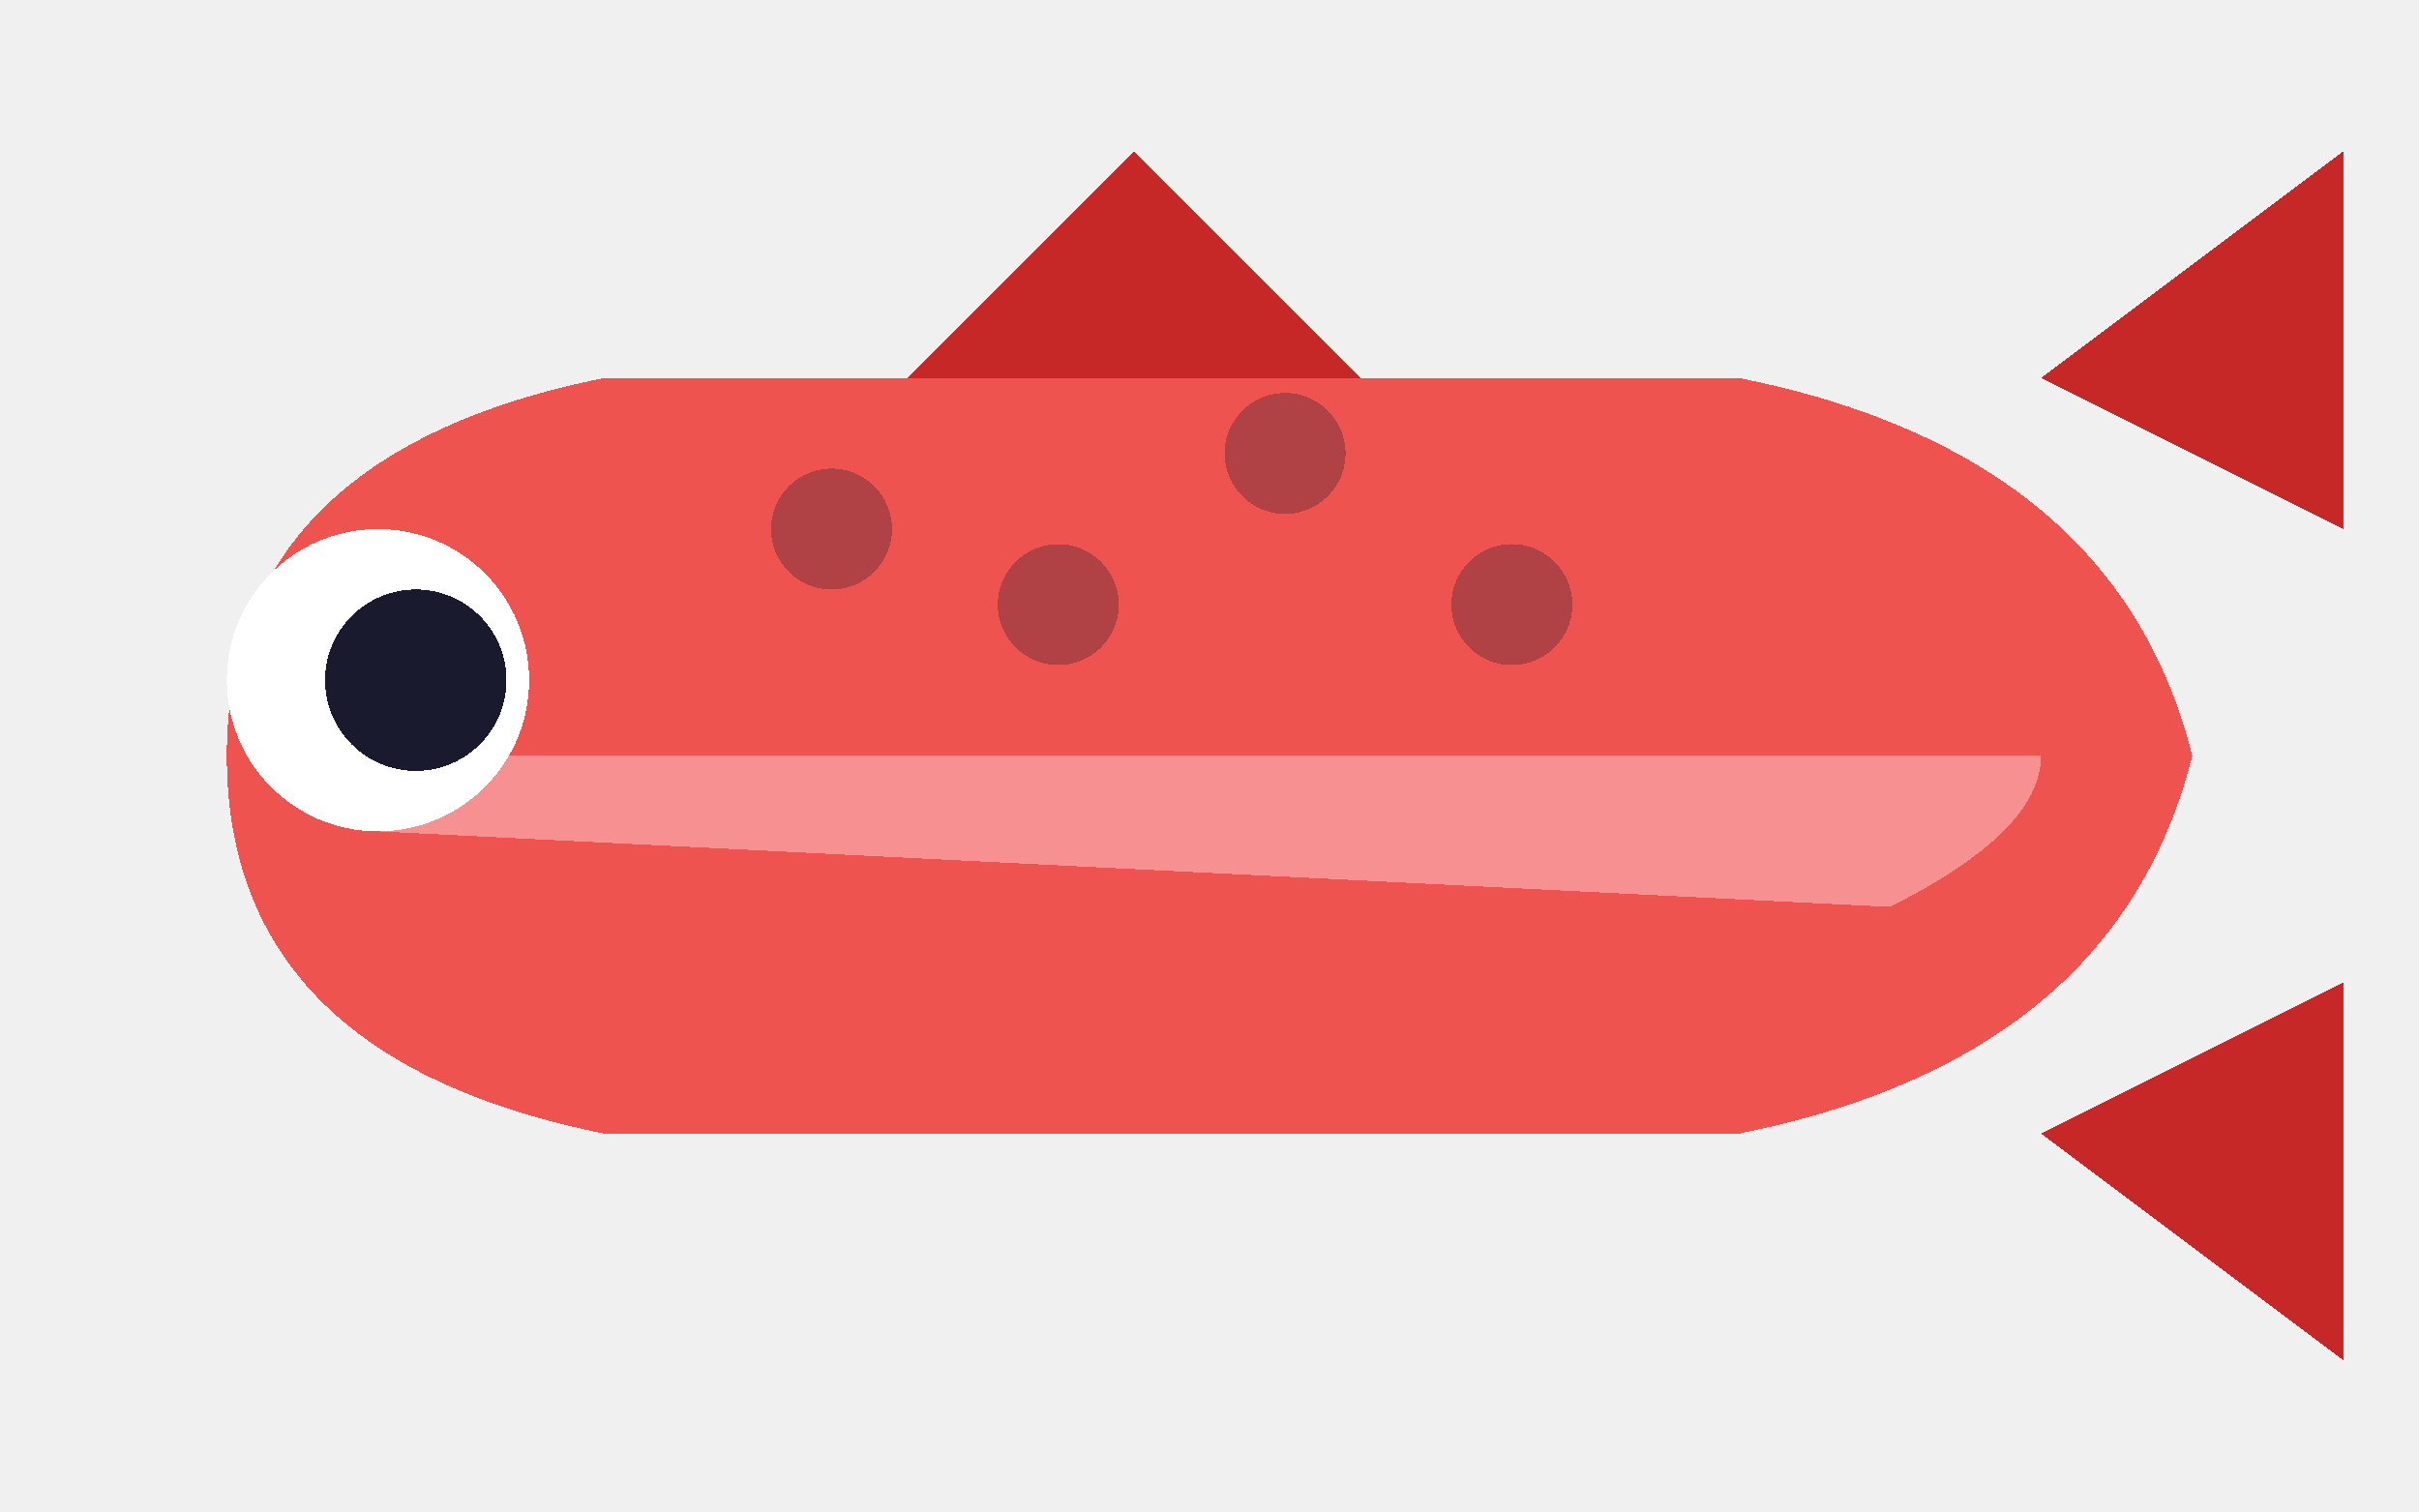
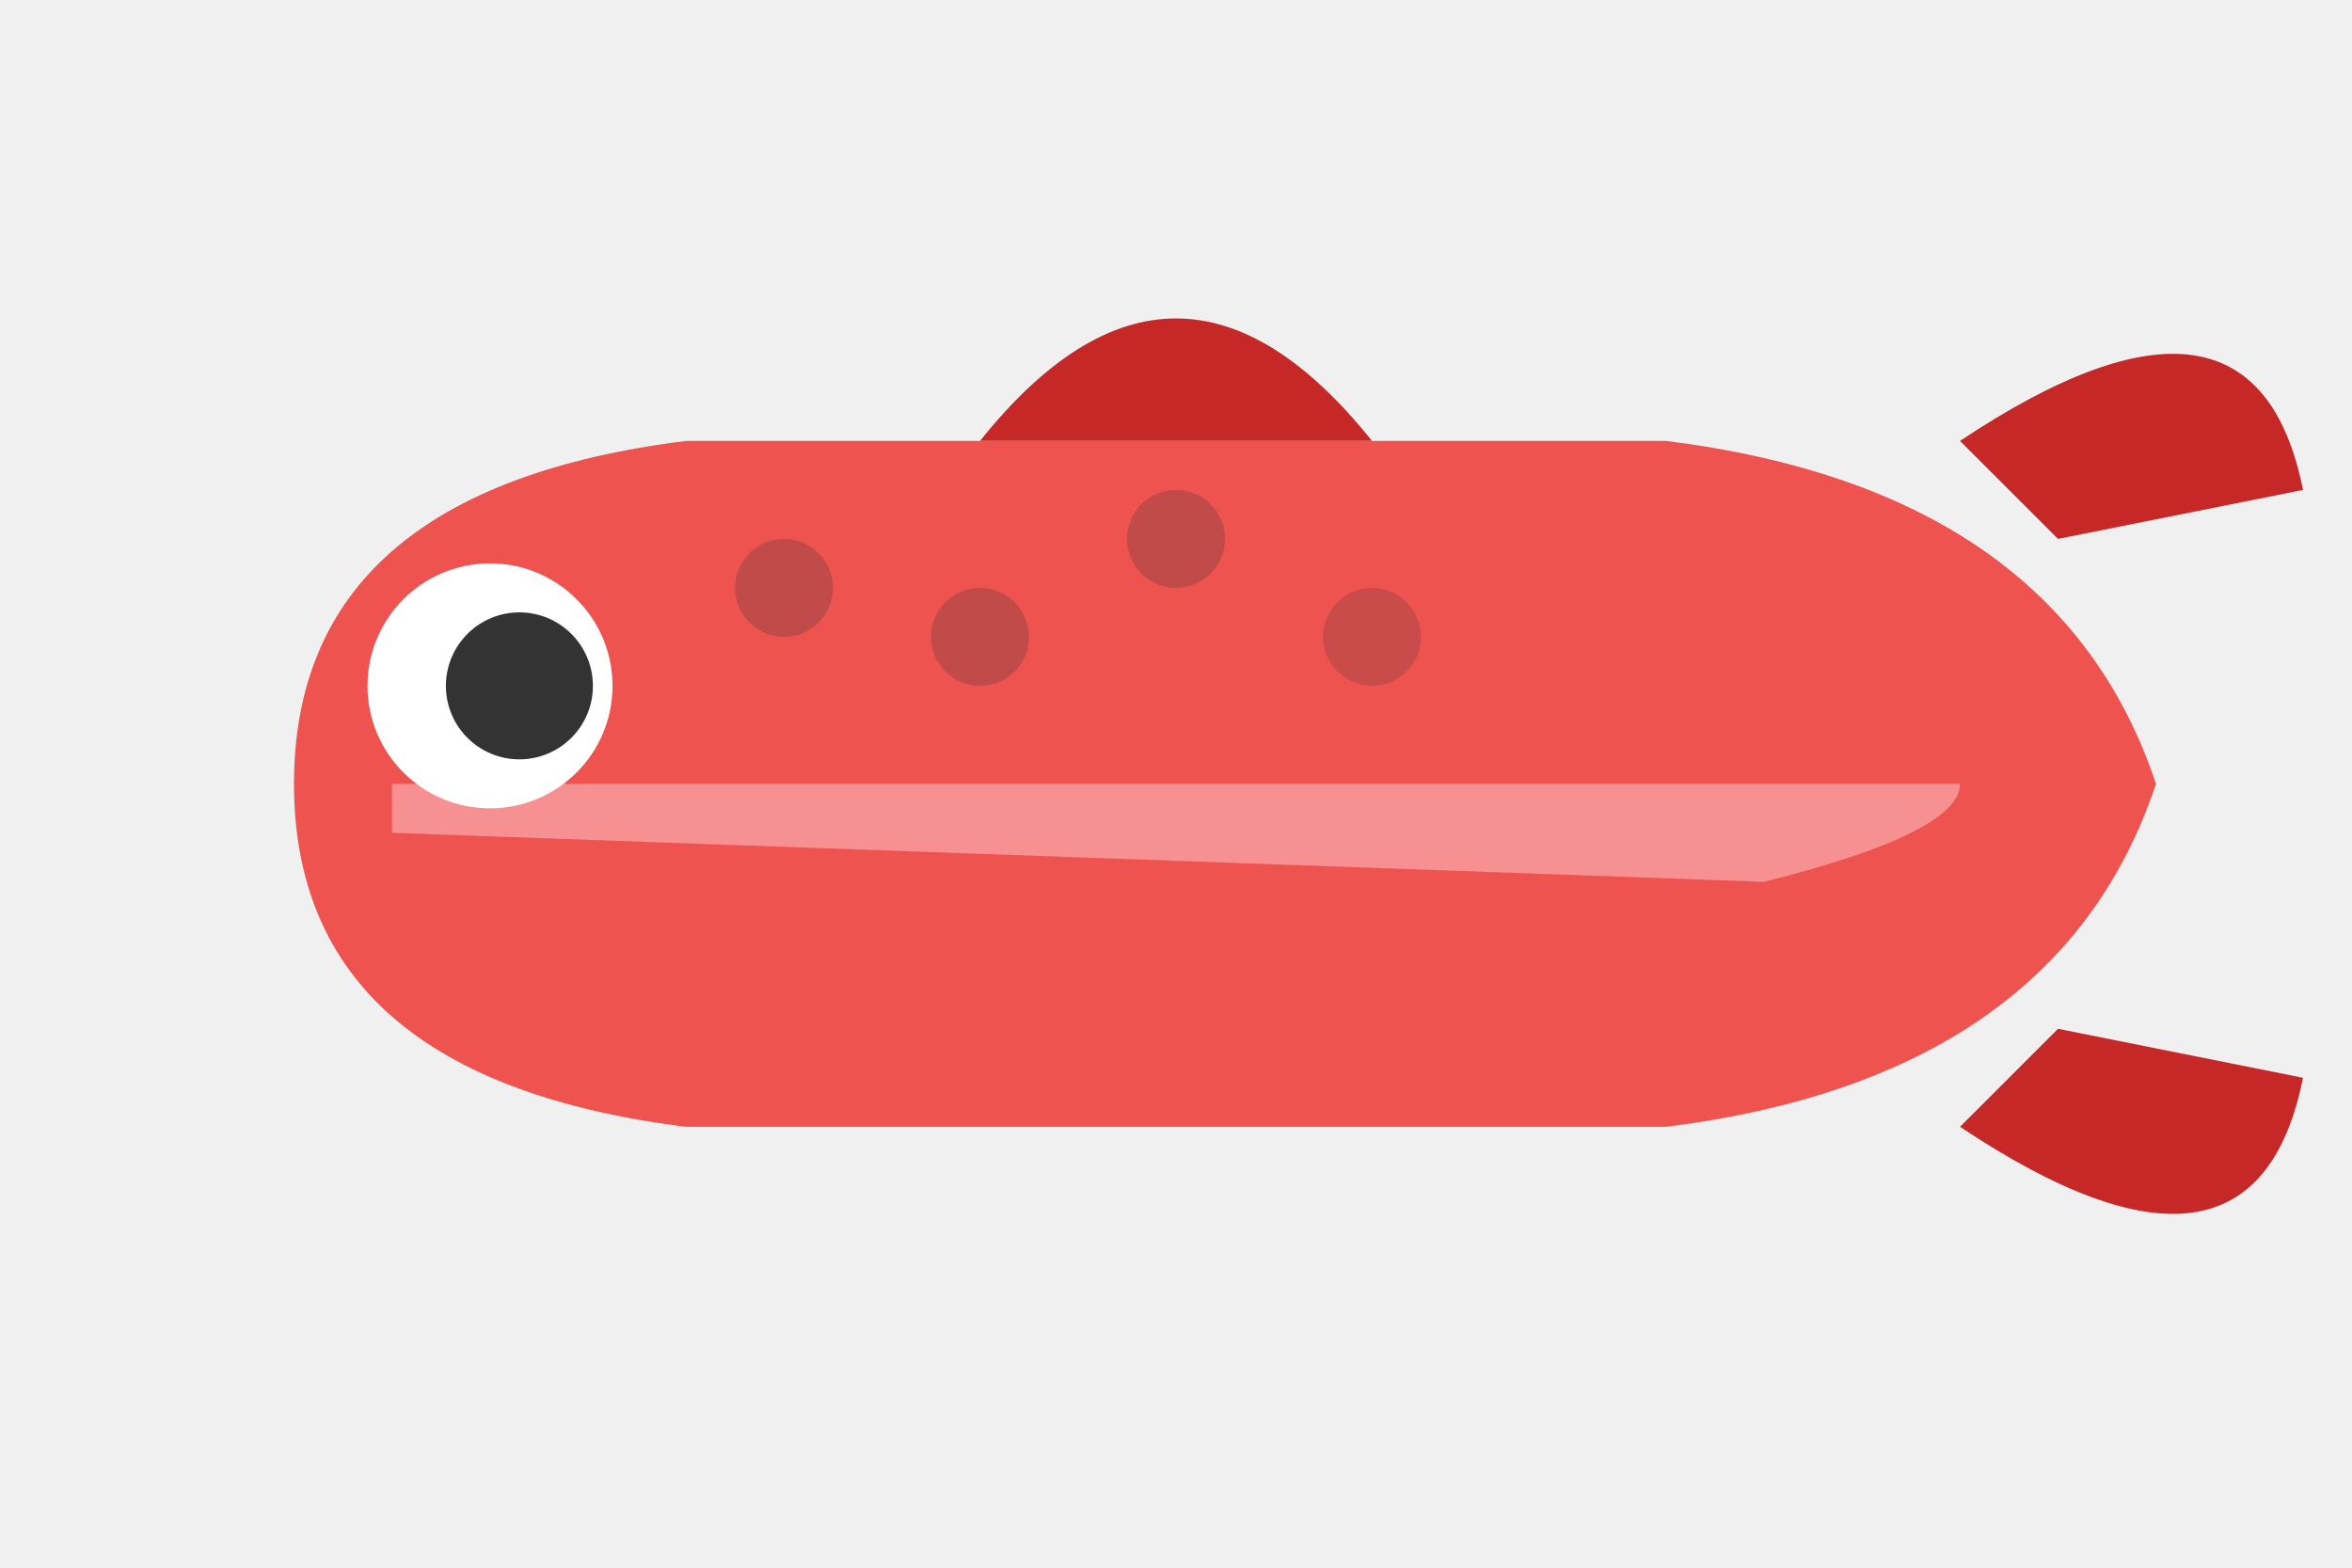
- <svg xmlns="http://www.w3.org/2000/svg" viewBox="0 0 32 20" width="64" height="40" shape-rendering="crispEdges">
-   <path d="M3,10 Q3,6 8,5 L23,5 Q28,6 29,10 Q28,14 23,15 L8,15 Q3,14 3,10 Z" fill="#EF5350" />
-   <path d="M5,11 L25,12 Q27,11 27,10 L5,10 Z" fill="#FFCDD2" opacity="0.5" />
-   <path d="M27,5 L31,2 L31,7 Z" fill="#C62828" />
-   <path d="M27,15 L31,18 L31,13 Z" fill="#C62828" />
-   <path d="M12,5 L15,2 L18,5 Z" fill="#C62828" />
-   <circle cx="11" cy="7" r="0.8" fill="#1a1a2e" opacity="0.3" />
-   <circle cx="14" cy="8" r="0.8" fill="#1a1a2e" opacity="0.3" />
-   <circle cx="17" cy="6" r="0.8" fill="#1a1a2e" opacity="0.3" />
-   <circle cx="20" cy="8" r="0.8" fill="#1a1a2e" opacity="0.3" />
-   <circle cx="5" cy="9" r="2" fill="white" />
-   <circle cx="5.5" cy="9" r="1.2" fill="#1a1a2e" />
+ <svg xmlns="http://www.w3.org/2000/svg" viewBox="0 0 48 32" width="48" height="32">
+   <path d="M6,16 Q6,10 14,9 L34,9 Q42,10 44,16 Q42,22 34,23 L14,23 Q6,22 6,16 Z" fill="#EF5350" />
+   <path d="M8,17 L36,18 Q40,17 40,16 L8,16 Z" fill="#FFCDD2" opacity="0.5" />
+   <path d="M40,9 Q46,5 47,10 L42,11 Z" fill="#C62828" />
+   <path d="M40,23 Q46,27 47,22 L42,21 Z" fill="#C62828" />
+   <path d="M20,9 Q24,4 28,9 Z" fill="#C62828" />
+   <circle cx="16" cy="12" r="1" fill="#333" opacity="0.25" />
+   <circle cx="20" cy="13" r="1" fill="#333" opacity="0.25" />
+   <circle cx="24" cy="11" r="1" fill="#333" opacity="0.25" />
+   <circle cx="28" cy="13" r="1" fill="#333" opacity="0.2" />
+   <circle cx="10" cy="14" r="2.5" fill="white" />
+   <circle cx="10.6" cy="14" r="1.5" fill="#333" />
</svg>
